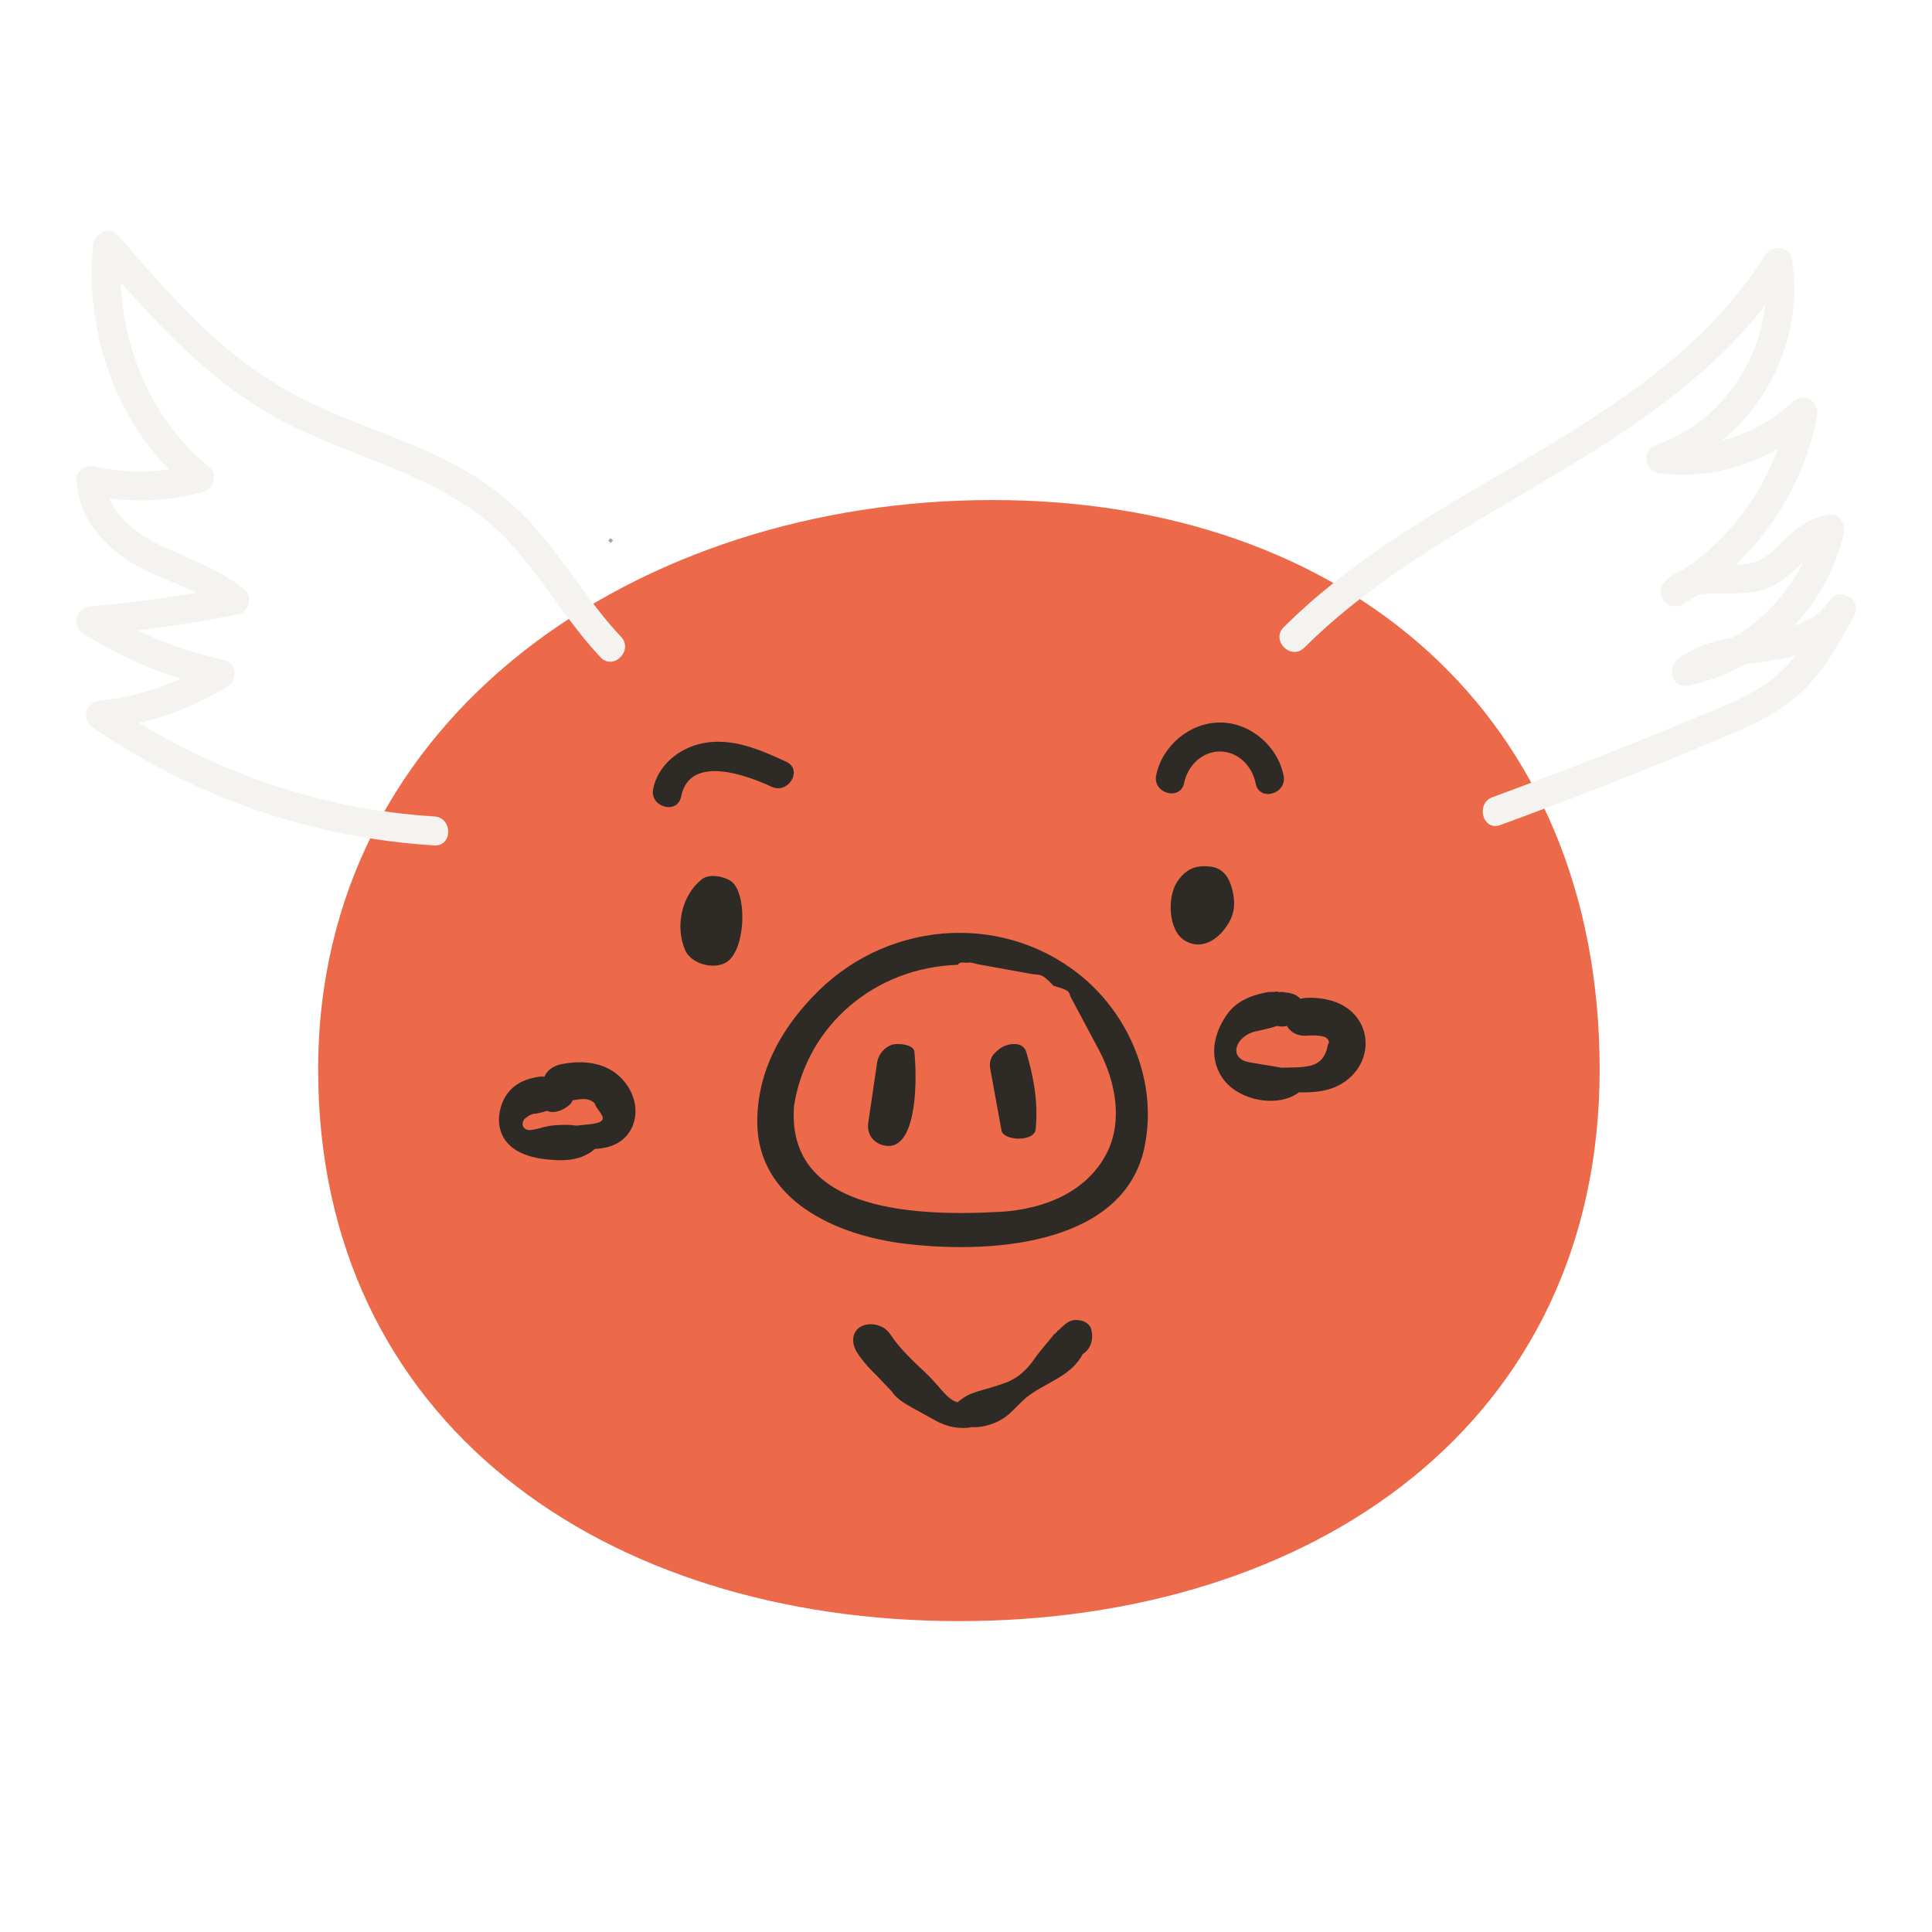
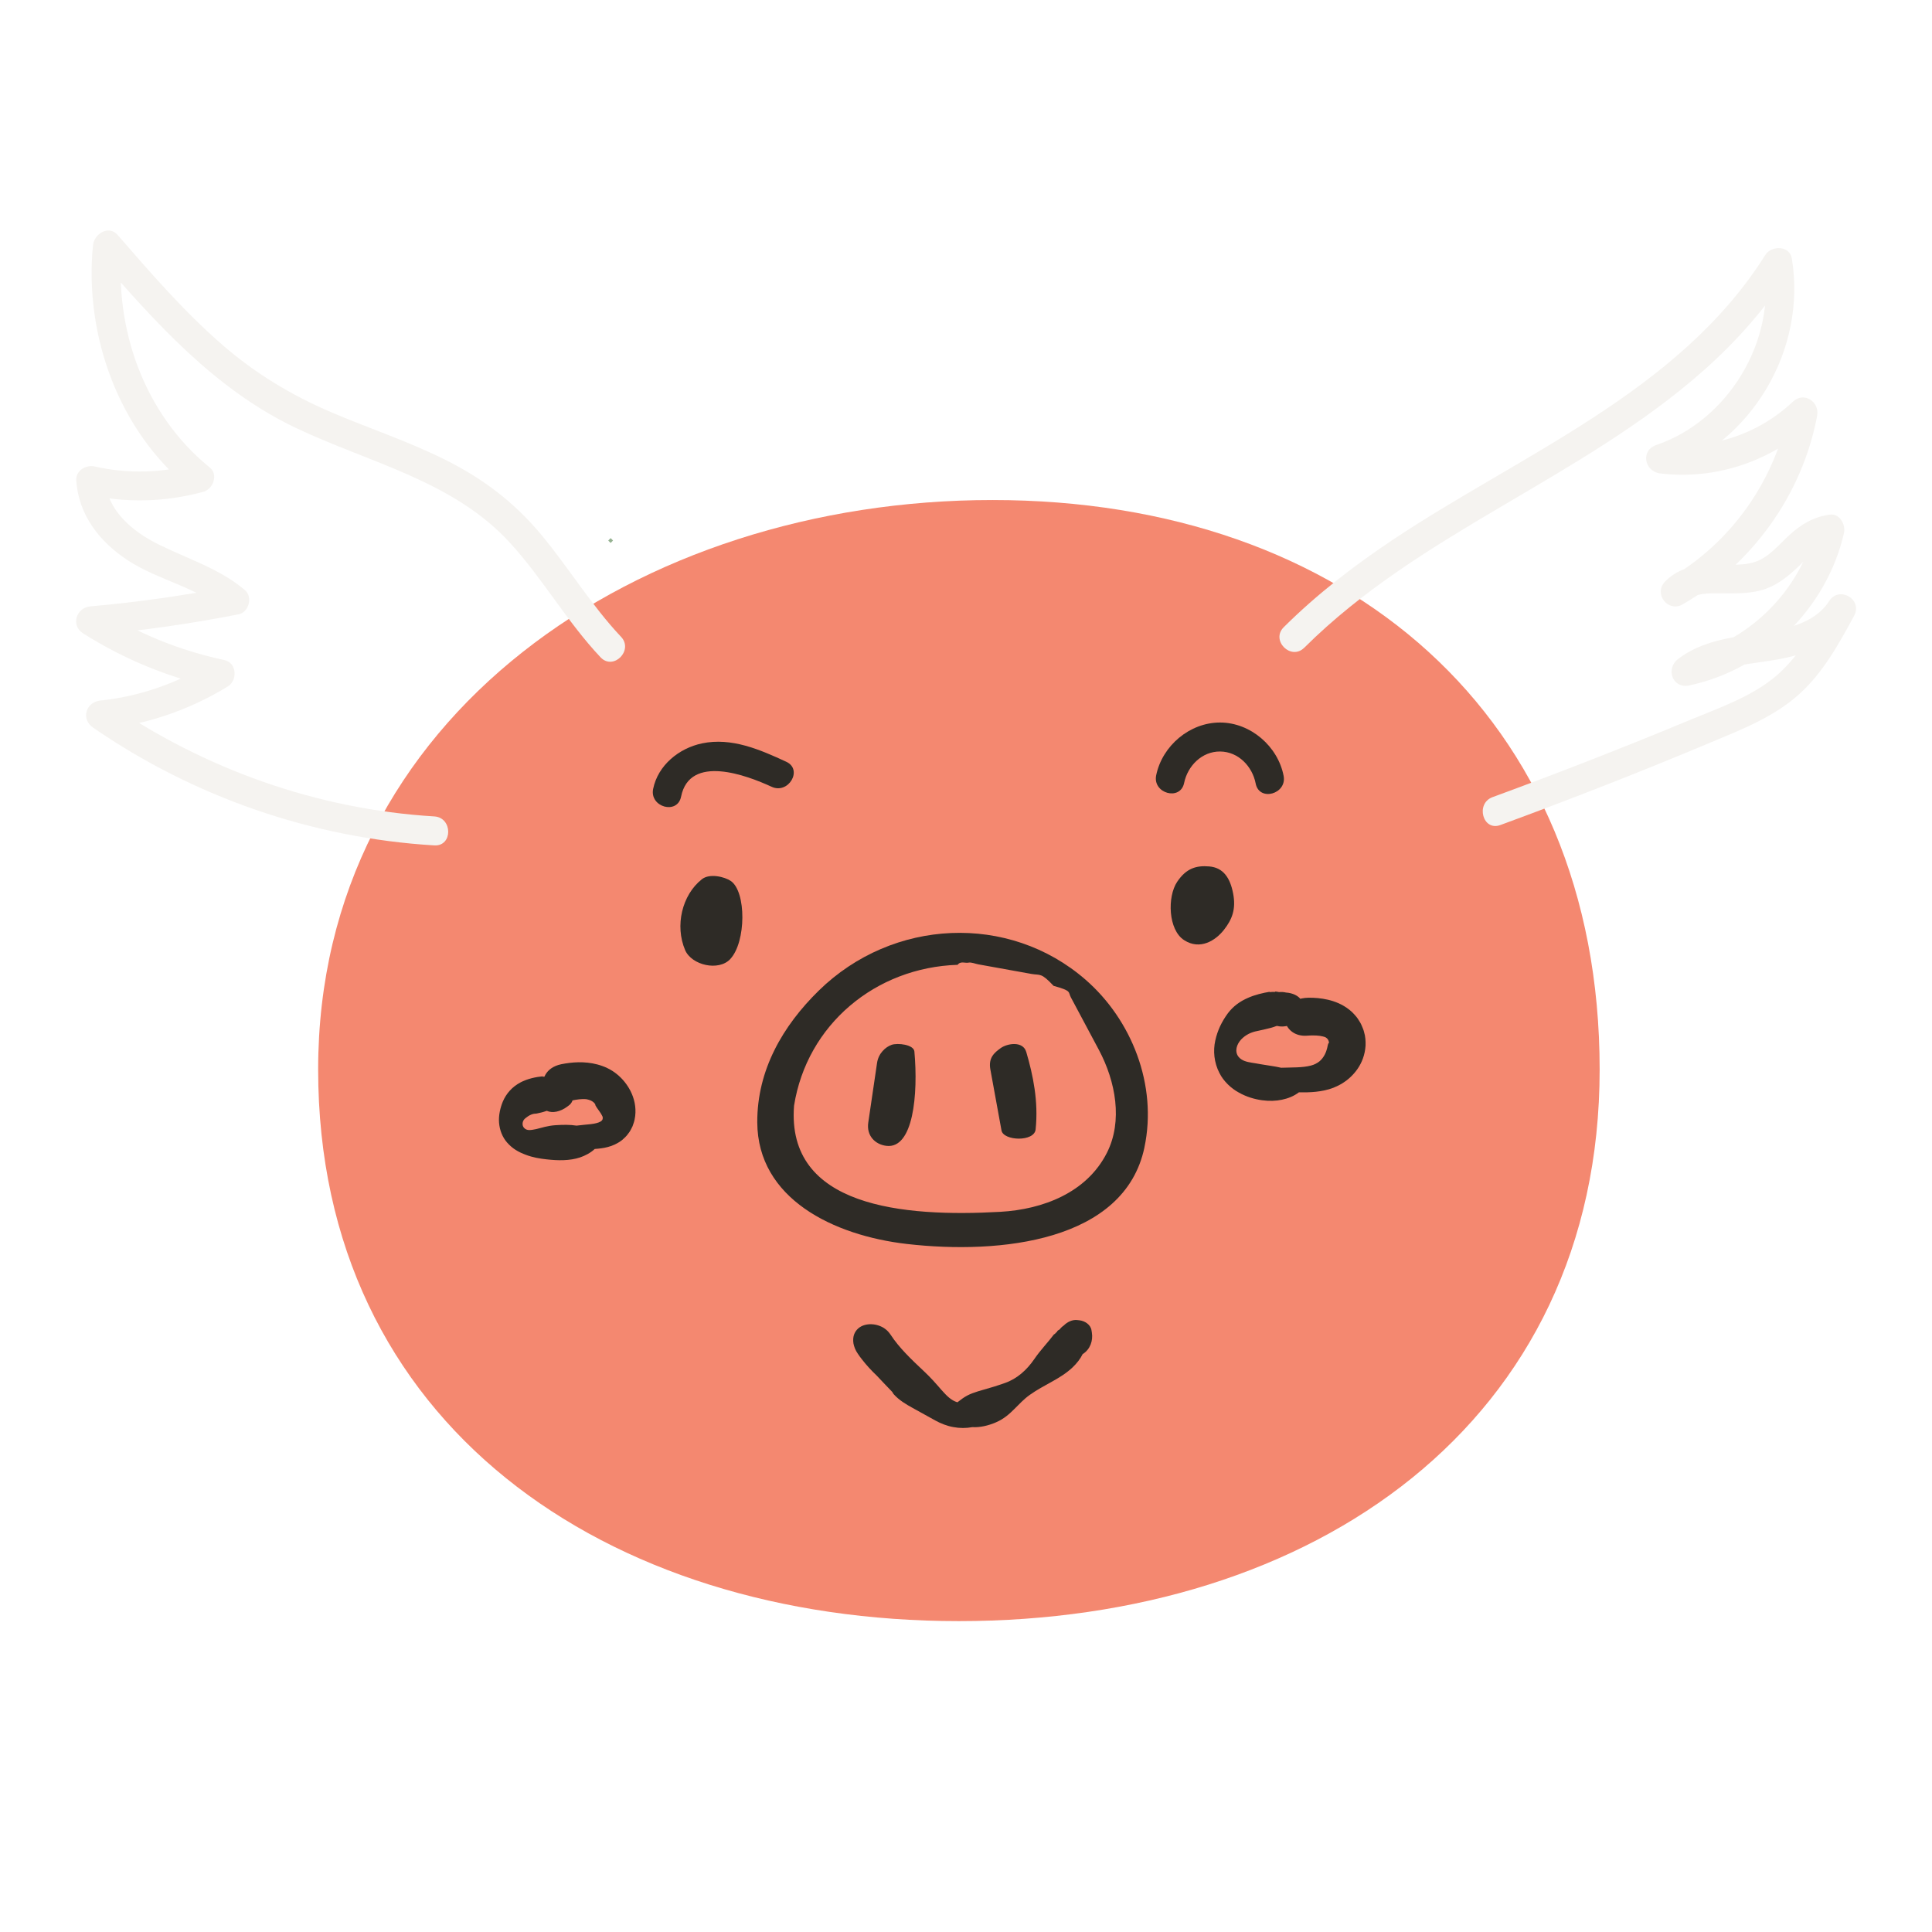
<svg xmlns="http://www.w3.org/2000/svg" id="Layer_1" data-name="Layer 1" viewBox="0 0 800 800">
  <defs>
    <style>
      .cls-1 {
        fill: #94b190;
      }

      .cls-2 {
        fill: #2e2b26;
      }

      .cls-3 {
-         fill: #EC694A;
+         fill: #f48870;
      }

      .cls-ear {
        fill: #F5F3F0;
      }
    </style>
  </defs>
  <path class="cls-3" d="M131.74,442.85c0,146.53,118.79,228.42,265.32,228.42s265.32-81.89,265.32-228.42-104.89-235.8-251.42-235.8-279.22,89.27-279.22,235.8Z" />
  <path class="cls-2" d="M473.87,475.22c-8.29,38.88-59.7,44.32-98.34,39.88-30.44-3.5-61.82-18.75-61.96-50.36-.09-21.67,10.58-39.98,25.48-54.56,30.61-29.95,78.75-32.11,110.45-4.51,19.03,16.56,29.89,43.57,24.36,69.55ZM455.03,434.75l-11.6-21.75c-1.21-2.27.47-2.69-7.16-4.78-5.28-5.64-5.47-4.27-9.25-4.95l-21.89-3.95c-1.29-.23-2.99-.98-4.17-.7s-3.28-.78-4.42.89c-34.03,1.09-62.41,24.77-67.74,58.33-3.26,41.94,45.15,46.22,85.39,43.95,17.66-1,35.8-7.92,44.16-24.44,6.65-13.14,3.63-29.55-3.32-42.6Z" />
  <rect class="cls-1" x="252.14" y="223.11" width="1.41" height="1.41" transform="translate(-84.2 244.35) rotate(-45)" />
  <path class="cls-3" d="M378.63,435.4c-.26-2.88-6.98-3.63-9.45-2.75s-5.42,3.48-6.01,7.48l-3.64,24.72c-.8,5.4,2.82,9.04,7.49,9.62,11.17,1.37,13.22-21.34,11.61-39.07ZM428.83,467.67c1.21-11.56-1.05-22.42-3.87-32.04-1.37-4.69-7.85-3.59-10.6-1.62s-5.16,4-4.28,8.79l4.62,25.31c.79,4.35,13.58,4.82,14.13-.43Z" />
  <path class="cls-2" d="M378.63,435.4c1.61,17.73-.44,40.44-11.61,39.07-4.67-.57-8.29-4.22-7.49-9.62l3.64-24.72c.59-4,3.51-6.59,6.01-7.48s9.19-.13,9.45,2.75Z" />
  <path class="cls-2" d="M428.83,467.67c-.55,5.25-13.34,4.78-14.13.43l-4.62-25.31c-.87-4.79,1.66-6.92,4.28-8.79,2.76-1.97,9.23-3.07,10.6,1.62,2.82,9.62,5.08,20.48,3.87,32.04Z" />
  <path class="cls-2" d="M446.97,546.71l-.94-.11c-1.98-.22-4.07.77-5.59,2.3-.61.4-1.17.93-1.65,1.57-.22.14-.44.24-.65.41l-.37.28.07.15c-.46.39-.88.83-1.27,1.29l.09-.35c-2.82,3.74-5.78,6.7-8.39,10.53-3.07,4.48-7.11,8.11-12.04,9.85-.96.36-1.95.68-2.95,1-1,.35-1.96.63-2.92.91-1.91.56-3.75,1.07-5.39,1.58-1.65.51-3.09,1.03-4.42,1.73-1.34.7-2.57,1.61-4.11,2.81-2.58-.77-4.44-2.69-6.56-5.07-1.04-1.19-2.19-2.54-3.41-3.86-1.21-1.31-2.45-2.59-3.76-3.81-5.37-5.04-10.42-9.87-13.89-15.19-.69-1.01-1.39-1.8-2.25-2.42-.79-.63-1.73-1.08-2.68-1.41-1.88-.66-4.08-.77-5.99-.2-1.91.57-3.53,1.87-4.28,3.99-.35,1.04-.43,2.27-.22,3.63.26,1.32.8,2.8,1.8,4.22.53.83,1.12,1.58,1.7,2.33,1.91,2.47,3.98,4.7,6.11,6.72,2.19,2.35,4.39,4.61,6.51,6.84.14.32.31.63.55.89,2.18,2.43,5.02,4.14,7.87,5.7,3.13,1.73,6.29,3.48,9.4,5.2,2.15,1.19,4.77,2.24,7.43,2.71,2.66.5,5.35.48,7.81.02,3.2.18,6.61-.6,9.85-2,3.23-1.38,5.59-3.5,7.62-5.54,2.07-2.04,3.94-4.11,6.39-5.84,3.03-2.16,6.1-3.74,9.12-5.44,3.02-1.69,6-3.48,8.64-5.99,1.67-1.6,3.15-3.47,4.09-5.41,3.18-1.99,4.37-5.61,3.82-8.98l-.15-.95c-.38-2.34-2.81-3.85-4.96-4.09Z" />
  <g id="eyes">
    <path class="cls-2" d="M302.44,397.08c-4.84,5.24-16.07,2.59-18.74-3.66-4.31-10.09-1.31-22.84,6.95-29.36,3.21-2.53,9.43-1.01,11.98.75,6.41,4.43,6.37,25.14-.2,32.26Z" />
    <path class="cls-2" d="M510.61,369.95c1.25,6.51-.39,10.73-3.83,15.11s-9.85,8.5-16.47,4.23-7-17.98-2.88-24.14c3.79-5.66,7.96-6.83,13.3-6.38,5.77.49,8.64,4.69,9.88,11.18Z" />
  </g>
  <g id="ears">
    <path class="cls-ear" d="M540.07,268.21c48.07-47.89,114.84-70.02,165.38-114.83,13.8-12.23,26.08-26.13,35.91-41.75l-10.97-1.43c5.14,30.99-14.87,63.94-44.5,74.05-6.71,2.29-5,10.98,1.6,11.79,23.13,2.83,46.55-5.28,63.42-21.23l-10.03-5.84c-5.59,29.76-23.92,55.88-50.23,70.95,2.42,3.14,4.85,6.28,7.27,9.42,3.89-4.02,9.64-3.69,14.85-3.66,6.16.03,12.58.24,18.46-1.89,5.47-1.98,9.8-5.69,13.95-9.65,3.47-3.32,7.5-8.38,12.61-9.05l-5.79-7.6c-6.22,27.31-28.3,48.96-55.68,54.75,1.54,3.66,3.08,7.31,4.62,10.97,10.6-8.1,24.12-7.99,36.68-10.44,11.9-2.32,23.4-7.23,30.13-17.79-3.45-2.02-6.91-4.04-10.36-6.06-5.97,11.03-12.04,22.42-21.67,30.74-10.17,8.78-23.77,13.39-36,18.48-26.99,11.22-54.22,21.86-81.67,31.93-7.19,2.64-4.08,14.24,3.19,11.57,29.27-10.74,58.3-22.12,87.06-34.18,12.81-5.37,26.02-10.47,36.53-19.86,10-8.93,16.61-20.97,22.92-32.62,3.69-6.81-6.21-12.57-10.36-6.06-6.05,9.49-18.47,11.71-28.79,13.24-11.78,1.74-23.96,3.24-33.72,10.69-5.26,4.02-2.41,12.45,4.62,10.97,31.21-6.59,56.98-32.03,64.06-63.13.76-3.35-1.7-8.13-5.79-7.6-6.81.9-11.9,3.96-16.92,8.55-4.36,3.98-8.31,9.08-14.08,11.01-6.14,2.05-13.1.76-19.45,1.11-6.77.38-13.05,2.09-17.89,7.1s1.28,12.85,7.27,9.42c28.79-16.5,49.62-45.48,55.74-78.13,1.08-5.76-5.46-10.15-10.03-5.84-14.75,13.95-34.86,20.17-54.94,17.71l1.6,11.79c36.29-12.37,59.14-51.09,52.88-88.81-.89-5.4-8.45-5.43-10.97-1.43-35.68,56.72-101.12,82.41-154.67,118.23-15.92,10.65-31.16,22.39-44.75,35.92-5.48,5.46,3.01,13.94,8.49,8.49h0Z" />
    <path class="cls-ear" d="M257.17,263.7c-12.32-13.07-21.61-28.54-33.07-42.31s-24.66-23.55-40.18-31.23-31.3-12.85-46.86-19.5c-16.45-7.03-31.49-16.14-45.01-27.89-15.82-13.75-29.6-29.65-43.31-45.45-3.74-4.32-9.78-.45-10.24,4.24-3.65,37.14,10.57,76.76,39.91,100.53.88-3.34,1.77-6.69,2.65-10.03-13.78,3.79-27.94,4.26-41.89,1.09-3.56-.81-7.87,1.71-7.6,5.79.96,14.39,9.79,25.6,21.61,33.25,12.59,8.14,28.17,10.87,39.77,20.66l2.65-10.03c-19.24,3.78-38.64,6.55-58.17,8.26-5.82.51-8.3,7.84-3.03,11.18,16.95,10.74,35.65,18.45,55.29,22.62-.48-3.66-.96-7.31-1.43-10.97-14.25,8.71-30.07,14.46-46.73,16.17-5.95.61-8.13,7.66-3.03,11.18,41.73,28.78,90.72,45.75,141.32,48.8,7.71.46,7.69-11.54,0-12-48.54-2.92-95.29-19.59-135.27-47.16-1.01,3.73-2.02,7.45-3.03,11.18,18.82-1.93,36.64-7.94,52.78-17.81,4.17-2.55,3.8-9.85-1.43-10.97-18.72-3.98-36.26-11.18-52.42-21.41-1.01,3.73-2.02,7.45-3.03,11.18,20.6-1.81,41.08-4.71,61.36-8.69,4.26-.84,6-7.2,2.65-10.03-10.69-9.02-23.68-12.88-35.99-19.02-10.46-5.23-21.04-13.87-21.88-26.4l-7.6,5.79c16.04,3.64,32.41,3.26,48.27-1.09,4.01-1.1,6.26-7.1,2.65-10.03-27.2-22.03-39.78-57.65-36.4-92.05l-10.24,4.24c23.89,27.54,48.6,55.32,82.06,71.3,30.51,14.57,65.3,21.85,88.94,47.75,13.59,14.89,23.58,32.64,37.43,47.33,5.31,5.63,13.78-2.87,8.49-8.49h0Z" />
  </g>
  <path class="cls-2" d="M490.32,324.21c1.45-7.06,7.35-13.1,14.92-13.03s13.34,6.18,14.71,13.27c1.47,7.57,13.03,4.37,11.57-3.19-2.36-12.23-13.69-22.05-26.28-22.08s-23.97,9.6-26.49,21.84c-1.55,7.54,10.01,10.76,11.57,3.19h0Z" />
  <path class="cls-2" d="M325.58,315.43c-10.89-5.03-22.62-10.17-34.86-7.62-9.56,1.99-18.29,9.06-20.27,18.88-1.52,7.54,10.05,10.77,11.57,3.19,3.58-17.8,27.29-8.8,37.5-4.09,6.96,3.22,13.07-7.12,6.06-10.36h0Z" />
  <path class="cls-2" d="M539.32,414.84l-.55-.83c-1.15-1.73-3.57-2.85-6.27-3.02-.87-.21-1.85-.28-2.88-.19-.32-.06-.62-.14-.96-.17l-.6-.06-.08.15c-.79-.02-1.6,0-2.42.13l.42-.22c-3.14.54-6.27,1.25-9.3,2.6-.76.31-1.49.72-2.23,1.11-.75.44-1.56.94-2.26,1.48-1.44,1.08-2.7,2.36-3.78,3.79-1.25,1.7-2.3,3.46-3.19,5.32-.86,1.87-1.55,3.84-2,5.94-.46,2.08-.61,4.35-.34,6.66.26,2.29.97,4.71,2.06,6.78,1.68,3.38,4.81,6.35,8.01,8.08,3.23,1.83,6.52,2.75,9.56,3.19,3.02.42,5.91.31,8.31-.21,2.47-.51,4.93-1.46,7.01-3.05,2.27.03,4.59.01,6.99-.24,2.41-.26,4.86-.71,7.38-1.69,2.61-1.04,5.03-2.51,7.12-4.5,2.08-2,3.92-4.48,5.05-7.64.58-1.63.96-3.4,1.08-5.26.07-1.86-.06-3.81-.62-5.66-.22-.96-.62-1.76-.97-2.63-.33-.86-.84-1.66-1.36-2.46-.49-.82-1.1-1.53-1.74-2.23-.62-.73-1.31-1.32-2.02-1.89-2.86-2.28-5.96-3.46-8.8-4.14-2.86-.66-5.58-.88-8.15-.84-3.97.06-6.64,1.52-8.18,3.31-1.55,1.8-1.98,3.97-1.62,5.93.36,1.97,1.48,3.74,3.1,4.91,1.63,1.18,3.75,1.76,6.28,1.55.71-.04,1.42-.1,2.08-.09,1.13-.03,2.12.07,3.07.17.86.16,1.72.32,2.26.57.16.08.32.15.41.26.1.09.24.17.34.26.13.21.34.35.42.58.16.16.16.49.29.71.02.12,0,.22.03.32,0,.11-.03.21-.02.31-.14.1-.26.19-.28.28-.16.43-.23,1.01-.43,1.82-.19.8-.52,1.77-1.04,2.75-.52.97-1.23,1.93-2.09,2.66-.97.79-2.23,1.45-3.6,1.79-3.48.92-7.81.74-12.32.9-2.81-.66-5.67-.95-8.48-1.46-2.71-.54-4.89-.67-6.7-1.36-.89-.35-1.72-.85-2.38-1.61-.62-.72-1-1.67-1-2.74.01-1.33.55-2.65,1.35-3.74.8-1.1,1.86-1.99,2.97-2.67,1.11-.69,2.31-1.14,3.4-1.42,1.18-.26,2.38-.52,3.63-.8,1.68-.39,3.57-.82,5.43-1.53,1.67.42,3.34.32,4.98-.18,1.64-.5,3.23-1.42,4.54-2.63l.74-.69c1.84-1.68,1.6-4.53.35-6.42Z" />
  <path class="cls-2" d="M237,451.38l-.37-.89c-.76-1.87-2.83-3.31-5.35-3.82-.8-.31-1.72-.5-2.73-.52-.29-.1-.58-.2-.92-.27l-.58-.11-.09.14c-.78-.1-1.58-.14-2.41-.07l.43-.19c-1.58.14-3.19.4-4.78.8-.8.19-1.59.45-2.37.73-.39.13-.78.31-1.16.48l-.57.25-.63.33c-3.43,1.82-5.85,4.59-7.26,7.9-1.03,2.46-1.83,5.78-1.56,8.79.25,3.02,1.36,5.93,3.35,8.2,1.01,1.13,2.15,2.16,3.47,2.99.66.41,1.34.8,2.06,1.14.36.17.71.34,1.12.49l1.01.4c2.98,1.15,5.94,1.61,8.55,1.9,2.47.28,4.83.44,7.2.35,2.35-.09,4.64-.43,6.76-1.13,1.07-.36,2.05-.8,3.11-1.37,1.04-.57,2.07-1.27,3-2.14,1.7-.13,3.49-.29,5.42-.81,1.92-.5,3.95-1.38,5.86-2.85.7-.63,1.44-1.26,2.05-2,.58-.76,1.22-1.52,1.64-2.41.23-.43.45-.88.67-1.33.18-.46.34-.95.49-1.42.34-.95.45-1.86.61-2.82.44-3.78-.39-7.31-1.98-10.44-1.37-2.63-3.23-4.98-5.63-6.92-1.19-.97-2.54-1.83-4.02-2.53-.77-.4-1.37-.58-2.04-.84-.66-.26-1.33-.42-1.99-.62-2.67-.71-5.34-.95-7.85-.91-2.51.05-4.87.37-7.1.81-3.4.71-5.45,2.4-6.55,4.3-1.1,1.91-1.27,4.08-.75,6,.52,1.93,1.76,3.61,3.48,4.59,1.73.99,3.89,1.28,6.26.62.66-.18,1.32-.35,1.95-.48,2.09-.45,4.03-.69,5.77-.58.48.06.91.2,1.36.32.39.15.93.33,1.09.47.25.1.49.35.75.52.23.27.5.47.7.79,0,.21.05.36.11.53.32.59.68,1.13,1.09,1.67.35.54.79,1.07,1.09,1.58.3.48.57,1,.74,1.35.13.39.12.88-.07,1.33-.12.24-.41.53-.76.73-.84.51-2.27.86-4.01,1.07-.87.11-1.81.19-2.82.28-1.02.09-2.09.2-3.12.34-2.66-.43-5.56-.39-8.71-.18-1.55.1-3.03.36-4.41.69-1.31.32-2.5.68-3.6.93-2.35.47-3.85.74-5-.52l-.08-.09c-.62-.76-.66-1.81-.35-2.59.14-.4.39-.74.66-1.02.27-.3.54-.4.93-.74.74-.59,1.6-1.02,2.35-1.24.37-.12.73-.17,1.01-.19.14-.03.27.02.37,0,.14-.02.42-.06.61-.12.57-.1,1.15-.24,1.8-.41.66-.16,1.35-.39,2.11-.65,1.27.56,2.62.63,4.09.32,1.45-.31,2.99-1.01,4.35-2.03l.77-.58c1.91-1.41,2.17-4.25,1.35-6.29Z" />
</svg>
